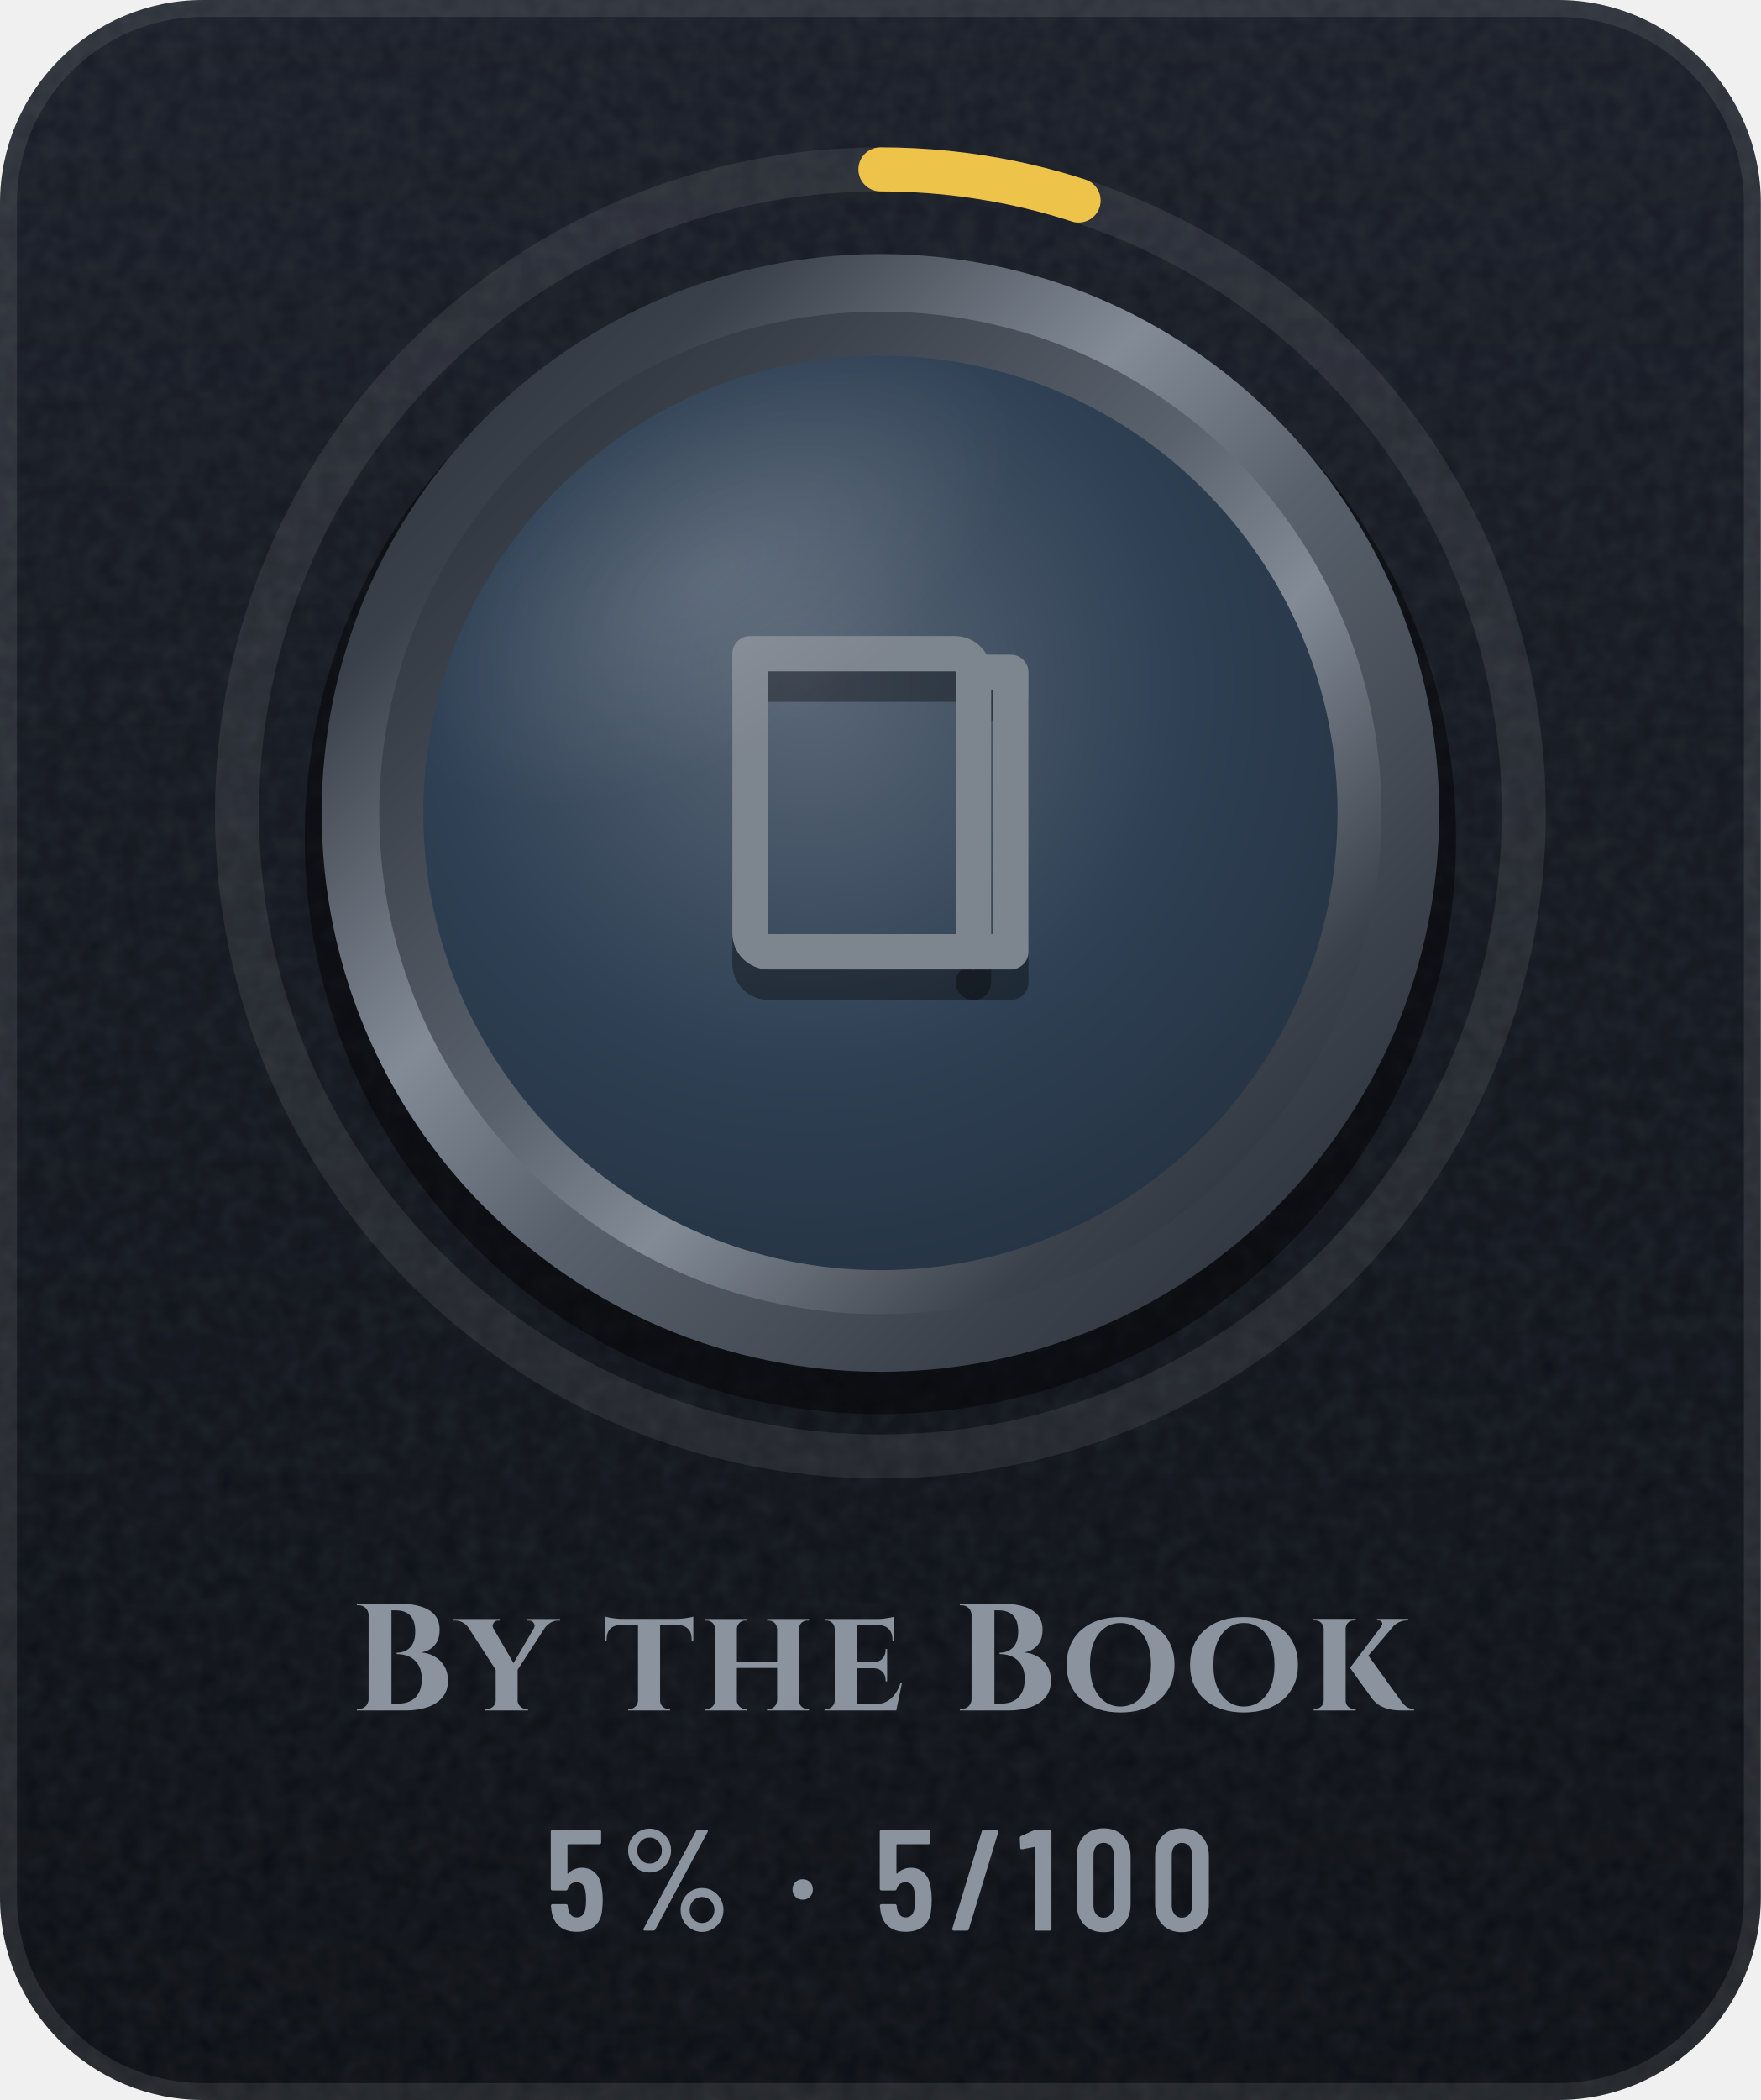
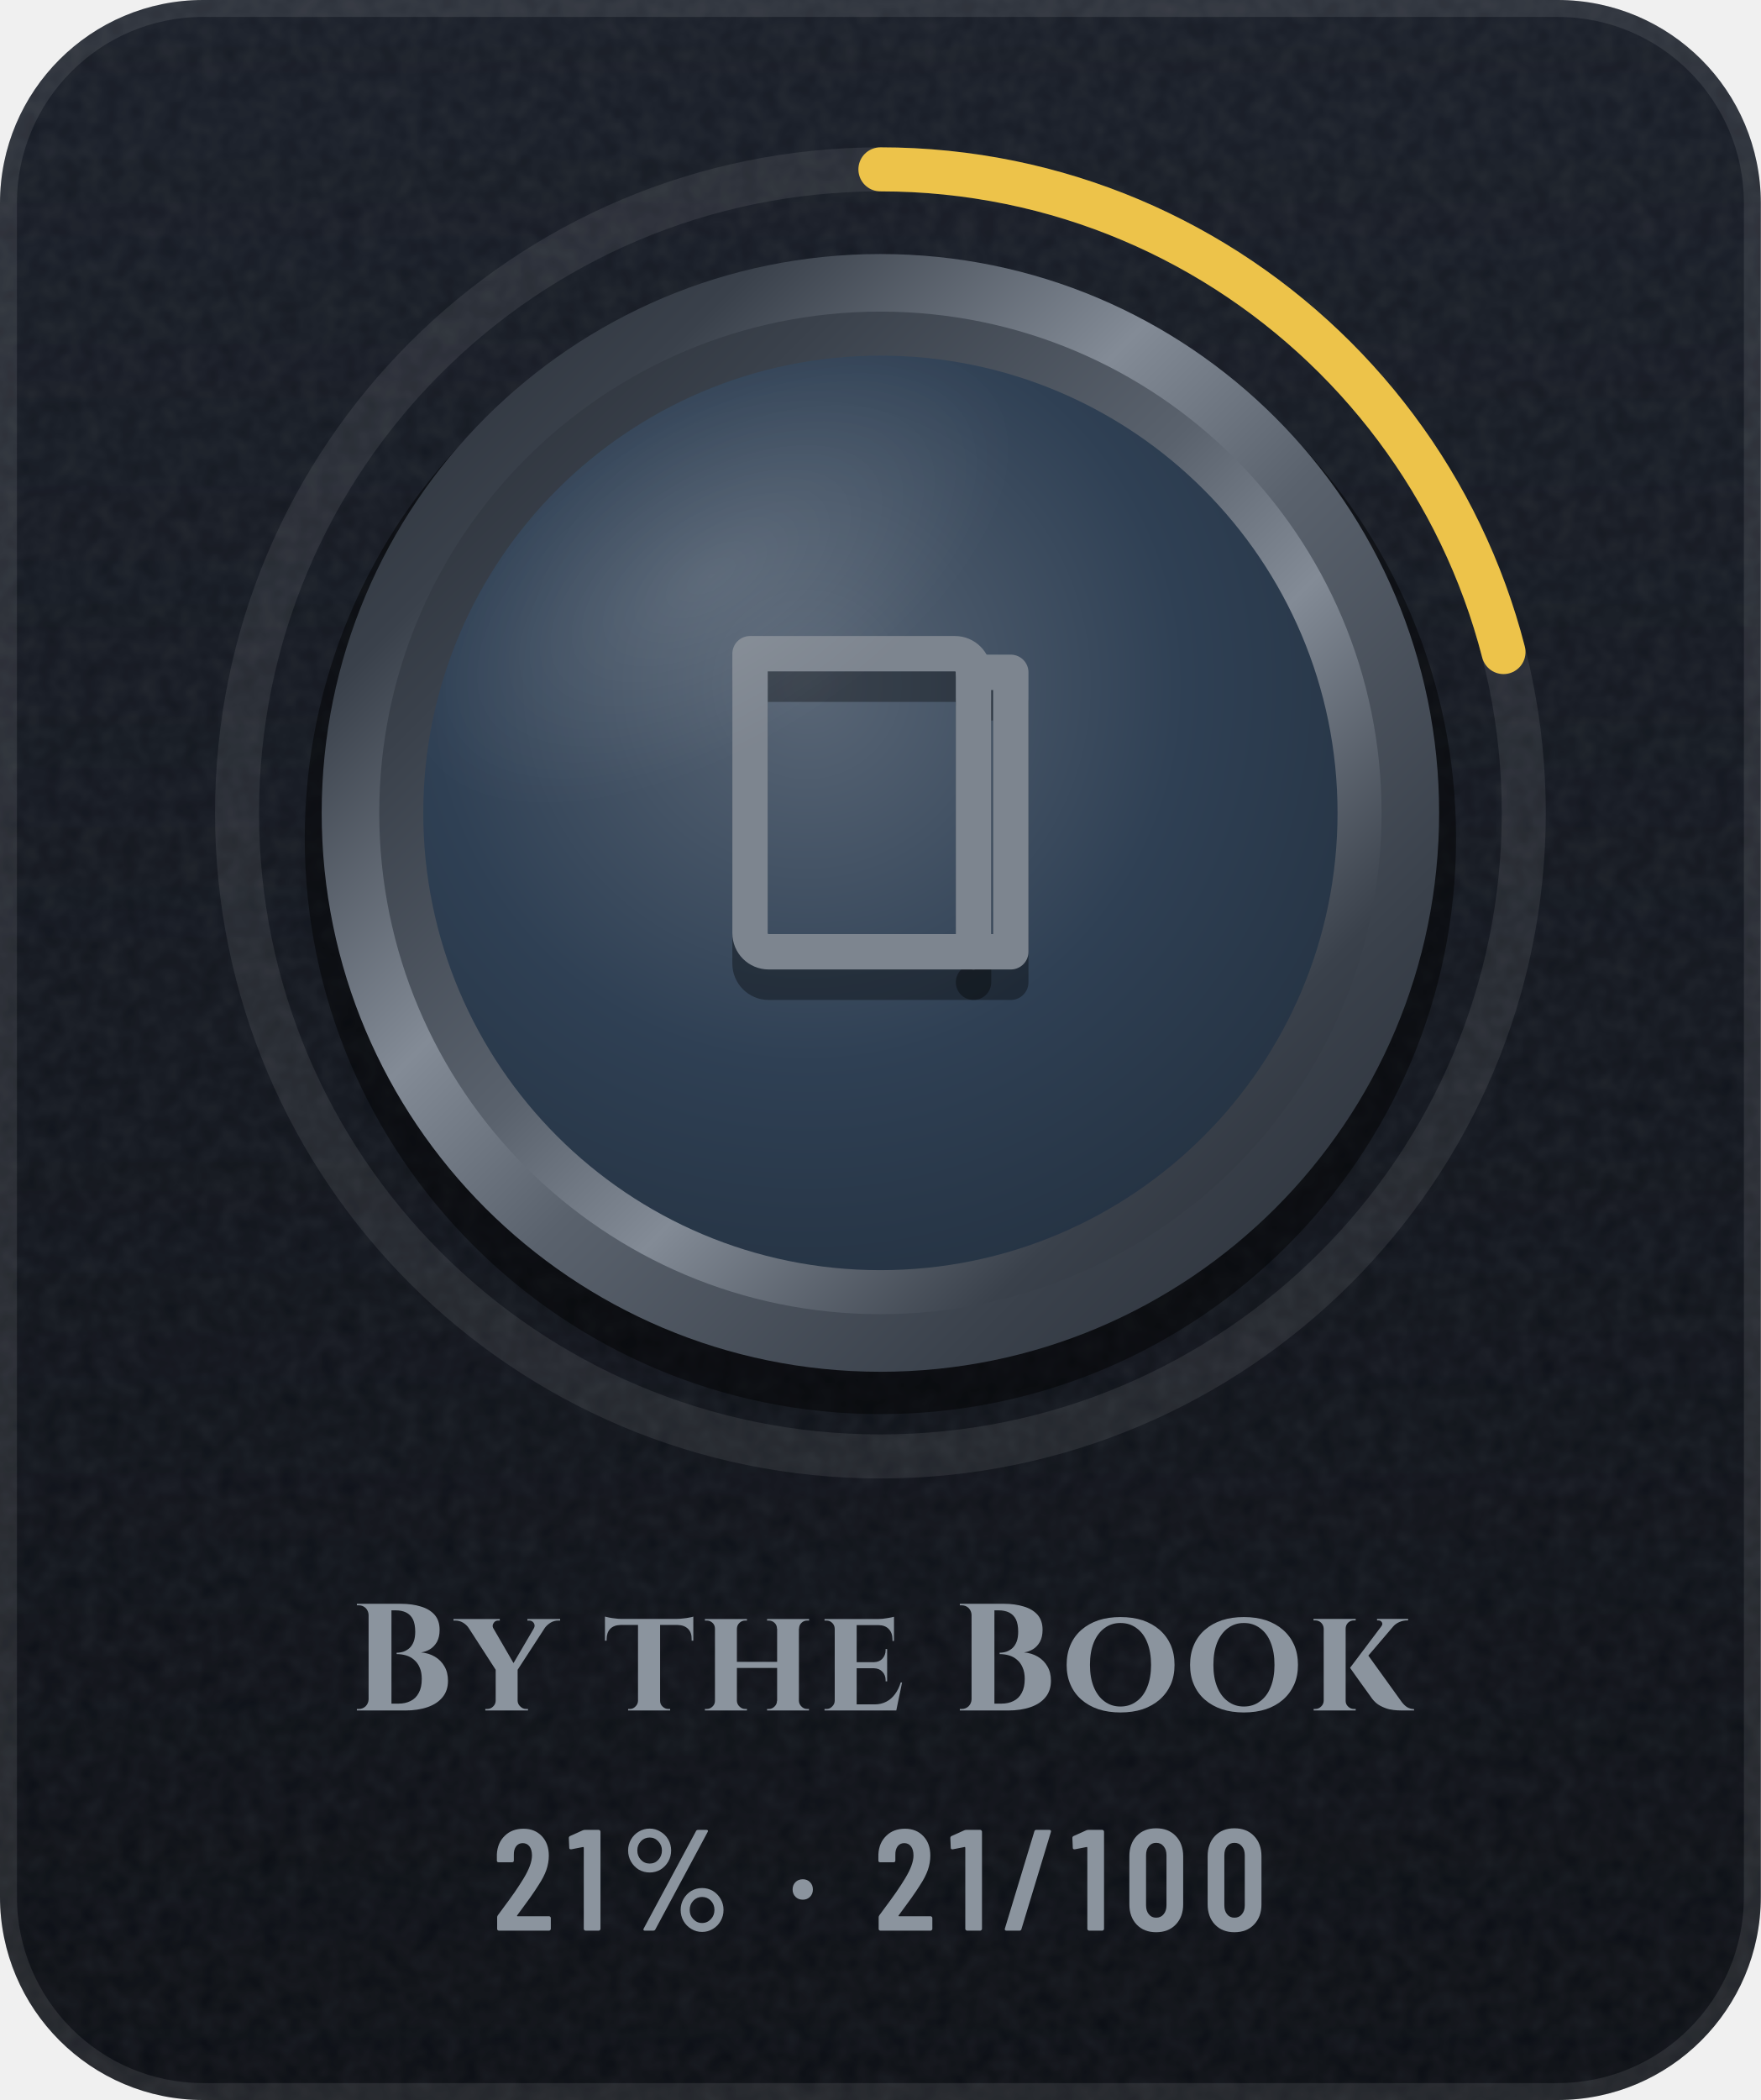
- <svg xmlns="http://www.w3.org/2000/svg" width="104" height="124" viewBox="0 0 104 124" role="img" aria-label="By the Book: 5% (5 of 100)">
+ <svg xmlns="http://www.w3.org/2000/svg" width="104" height="124" viewBox="0 0 104 124" role="img" aria-label="By the Book: 21% (21 of 100)">
  <defs>
    <linearGradient id="bg" x1="0" y1="0" x2="0" y2="1">
      <stop offset="0" stop-color="#171C26" />
      <stop offset="1" stop-color="#0A0D13" />
    </linearGradient>
    <clipPath id="card">
      <rect width="104" height="124" rx="12" />
    </clipPath>
    <filter id="grain" x="0" y="0" width="100%" height="100%">
      <feTurbulence type="fractalNoise" baseFrequency=".85" numOctaves="2" stitchTiles="stitch" />
      <feColorMatrix values="0 0 0 0 1 0 0 0 0 1 0 0 0 0 1 0 0 0 .07 0" />
    </filter>
    <radialGradient id="glow" cx=".5" cy=".5" r=".5">
      <stop offset="0" stop-color="#5A626D" stop-opacity="0" />
      <stop offset="1" stop-color="#5A626D" stop-opacity="0" />
    </radialGradient>
    <linearGradient id="mh" x1="0" y1="0" x2="1" y2="0">
      <stop offset="0" stop-color="#252A32" />
      <stop offset="0.2" stop-color="#3A414B" />
      <stop offset="0.4" stop-color="#838B96" />
      <stop offset="0.54" stop-color="#5A626D" />
      <stop offset="0.78" stop-color="#3A414B" />
      <stop offset="1" stop-color="#252A32" />
    </linearGradient>
    <linearGradient id="md" x1="0" y1="0" x2="1" y2="1">
      <stop offset="0" stop-color="#252A32" />
      <stop offset="0.2" stop-color="#3A414B" />
      <stop offset="0.4" stop-color="#838B96" />
      <stop offset="0.54" stop-color="#5A626D" />
      <stop offset="0.78" stop-color="#3A414B" />
      <stop offset="1" stop-color="#252A32" />
    </linearGradient>
    <linearGradient id="mdr" x1="1" y1="1" x2="0" y2="0">
      <stop offset="0" stop-color="#252A32" />
      <stop offset="0.2" stop-color="#3A414B" />
      <stop offset="0.4" stop-color="#838B96" />
      <stop offset="0.54" stop-color="#5A626D" />
      <stop offset="0.78" stop-color="#3A414B" />
      <stop offset="1" stop-color="#252A32" />
    </linearGradient>
    <linearGradient id="dia" x1="0" y1="0" x2="1" y2="0">
      <stop offset="0" stop-color="#6CCBFF" />
      <stop offset=".5" stop-color="#C4B2FF" />
      <stop offset="1" stop-color="#F29BDD" />
    </linearGradient>
    <linearGradient id="pb" x1="0" y1="0" x2="1" y2="0">
      <stop offset="0" stop-color="#8F5125" />
      <stop offset="1" stop-color="#F5C69A" />
    </linearGradient>
    <linearGradient id="shg" x1="0" y1="0" x2="1" y2="0">
      <stop offset="0" stop-color="#FFFFFF" stop-opacity="0" />
      <stop offset=".5" stop-color="#FFFFFF" stop-opacity=".6" />
      <stop offset="1" stop-color="#FFFFFF" stop-opacity="0" />
    </linearGradient>
    <radialGradient id="en" cx=".42" cy=".36" r=".75">
      <stop offset="0" stop-color="#596676" />
      <stop offset=".55" stop-color="#2F4054" />
      <stop offset="1" stop-color="#23303F" />
    </radialGradient>
    <linearGradient id="ig" gradientUnits="userSpaceOnUse" x1="0" y1="34" x2="0" y2="62">
      <stop offset="0" stop-color="#7D858F" />
      <stop offset="1" stop-color="#4E5661" />
    </linearGradient>
    <radialGradient id="gl" cx=".5" cy=".5" r=".5">
      <stop offset="0" stop-color="#FFFFFF" stop-opacity=".45" />
      <stop offset="1" stop-color="#FFFFFF" stop-opacity="0" />
    </radialGradient>
    <clipPath id="fc">
      <circle cx="52" cy="48" r="27" />
    </clipPath>
  </defs>
  <g clip-path="url(#card)">
    <rect width="104" height="124" fill="url(#bg)" />
    <rect width="104" height="124" filter="url(#grain)" />
  </g>
  <rect x=".5" y=".5" width="103" height="123" rx="11.5" fill="none" stroke="#FFFFFF" stroke-opacity=".09" />
  <circle cx="52" cy="48" r="48" fill="url(#glow)" />
  <circle cx="52" cy="48" r="38" fill="none" stroke="#FFFFFF" stroke-opacity=".08" stroke-width="2.6" />
-   <circle cx="52" cy="48" r="38" fill="none" stroke="#EDC34A" stroke-width="2.6" stroke-linecap="round" stroke-dasharray="11.9 238.8" transform="rotate(-90 52 48)" />
+   <circle cx="52" cy="48" r="38" fill="none" stroke="#EDC34A" stroke-width="2.6" stroke-linecap="round" stroke-dasharray="50.1 238.8" transform="rotate(-90 52 48)" />
  <circle cx="52" cy="49.5" r="34" fill="#000000" fill-opacity=".45" />
  <circle cx="52" cy="48" r="33" fill="url(#md)" />
  <circle cx="52" cy="48" r="29.6" fill="url(#mdr)" />
  <circle cx="52" cy="48" r="27" fill="url(#en)" />
  <g transform="translate(38.8 36) scale(1.1)" fill="none" stroke="#000000" stroke-width="1.9" stroke-linecap="round" stroke-linejoin="round" stroke-opacity=".35">
    <path d="M5 4h11a1 1 0 0 1 1 1v15H6a1 1 0 0 1-1-1z" />
    <path d="M17 5h2v15h-2" />
  </g>
  <g transform="translate(38.8 34.2) scale(1.1)" fill="none" stroke="url(#ig)" stroke-width="1.9" stroke-linecap="round" stroke-linejoin="round">
    <path d="M5 4h11a1 1 0 0 1 1 1v15H6a1 1 0 0 1-1-1z" />
    <path d="M17 5h2v15h-2" />
  </g>
  <g clip-path="url(#fc)">
    <ellipse cx="42" cy="34" rx="20" ry="10" transform="rotate(-32 42 34)" fill="url(#gl)" opacity=".25" />
  </g>
  <g transform="translate(20.7 101) scale(0.009 -0.009)" fill="#8B949E">
    <use href="#s66" x="0" />
    <use href="#s121" x="707" />
    <use href="#s116" x="1660" />
    <use href="#s104" x="2292" />
    <use href="#s101" x="3077" />
    <use href="#s66" x="3957" />
    <use href="#s111" x="4665" />
    <use href="#s111" x="5475" />
    <use href="#s107" x="6285" />
  </g>
-   <g transform="translate(32.2 114) scale(0.0085 -0.0085)" fill="#8B949E">
-     <use href="#m53" x="0" />
-     <use href="#m37" x="522" />
-     <use href="#m183" x="1682" />
-     <use href="#m53" x="2286" />
-     <use href="#m47" x="2808" />
-     <use href="#m49" x="3288" />
-     <use href="#m48" x="3656" />
-     <use href="#m48" x="4200" />
+   <g transform="translate(29.1 114) scale(0.0085 -0.0085)" fill="#8B949E">
+     <use href="#m50" x="0" />
+     <use href="#m49" x="519" />
+     <use href="#m37" x="887" />
+     <use href="#m183" x="2047" />
+     <use href="#m50" x="2651" />
+     <use href="#m49" x="3170" />
+     <use href="#m47" x="3538" />
+     <use href="#m49" x="4018" />
+     <use href="#m48" x="4386" />
+     <use href="#m48" x="4930" />
  </g>
  <defs>
    <path id="m37" d="M54 557Q54 598 74 633Q94 668 128 688Q163 709 204 709Q244 709 278 688Q313 668 333 633Q353 598 353 557Q353 515 333 480Q313 445 279 424Q245 404 204 404Q163 404 128 424Q94 445 74 480Q54 515 54 557ZM162 14 526 692Q530 700 541 700H599Q606 700 608 696Q610 692 607 686L243 8Q239 0 228 0H170Q163 0 161 4Q159 8 162 14ZM289 557Q289 594 264 620Q239 647 204 647Q168 647 143 621Q118 595 118 557Q118 519 143 492Q168 466 204 466Q240 466 264 492Q289 519 289 557ZM419 144Q419 185 439 220Q459 255 493 276Q527 296 568 296Q609 296 643 276Q677 255 697 220Q717 185 717 144Q717 102 697 67Q677 32 643 12Q609 -9 568 -9Q527 -9 493 12Q459 32 439 67Q419 102 419 144ZM654 144Q654 182 629 208Q604 234 568 234Q532 234 507 208Q482 182 482 144Q482 106 507 80Q532 53 568 53Q604 53 629 80Q654 106 654 144Z" />
    <path id="m47" d="M21 14 226 690Q229 700 239 700H331Q337 700 340 696Q343 692 341 686L136 10Q133 0 123 0H31Q25 0 22 4Q19 8 21 14Z" />
    <path id="m48" d="M38 183V517Q38 604 89 658Q140 711 224 711Q309 711 360 658Q412 604 412 517V183Q412 96 360 42Q309 -11 224 -11Q140 -11 89 42Q38 96 38 183ZM296 176V524Q296 563 276 586Q257 610 224 610Q192 610 173 586Q154 563 154 524V176Q154 137 173 114Q192 90 224 90Q257 90 276 114Q296 137 296 176Z" />
    <path id="m49" d="M122 700H218Q223 700 226 696Q230 693 230 688V12Q230 7 226 4Q223 0 218 0H126Q121 0 118 4Q114 7 114 12V576Q114 578 112 580Q111 582 109 581L27 565H24Q13 565 13 576L10 643Q10 653 18 657L107 697Q114 700 122 700Z" />
-     <path id="m53" d="M400 216Q400 175 396 146Q391 72 344 32Q297 -8 219 -8Q145 -8 99 30Q53 68 43 144L40 172Q40 184 52 184H144Q156 184 157 172Q157 166 159 154Q171 92 219 92Q244 92 260 108Q275 124 280 153Q284 178 284 217Q284 254 278 281Q273 307 258 322Q242 336 219 336Q171 336 157 290Q154 279 144 279H51Q46 279 42 282Q39 286 39 291V688Q39 693 42 696Q46 700 51 700H377Q382 700 386 696Q389 693 389 688V612Q389 607 386 604Q382 600 377 600H160Q155 600 155 595V400Q155 397 157 396Q159 396 161 398Q178 416 202 426Q227 437 254 437Q314 437 350 398Q387 360 394 290Q400 259 400 216Z" />
+     <path id="m50" d="M173 100H392Q397 100 400 96Q404 93 404 88V12Q404 7 400 4Q397 0 392 0H43Q38 0 34 4Q31 7 31 12V92Q31 101 36 107L75 160Q114 212 152 266Q189 320 215 363Q273 459 273 522Q273 562 256 585Q238 608 209 608Q180 608 163 586Q146 563 147 526V487Q147 482 144 478Q140 475 135 475H41Q36 475 32 478Q29 482 29 487V530Q33 610 84 659Q134 708 214 708Q293 708 342 656Q390 605 390 521Q390 471 373 422Q356 373 319 317Q294 277 260 229Q225 181 214 166Q184 126 170 106Q168 104 169 102Q170 100 173 100Z" />
    <path id="m183" d="M37 286Q37 317 57 337Q77 357 108 357Q139 357 158 337Q178 317 178 286Q178 255 158 235Q138 215 108 215Q77 215 57 235Q37 255 37 286Z" />
    <path id="s66" d="M119 73V627Q118 653 100 672Q81 690 55 690H42V700H331Q404 700 462 682Q519 665 552 628Q585 590 585 529Q585 483 568 451Q550 419 522 402Q494 385 463 381Q513 377 554 353Q594 329 617 289Q640 249 640 195Q640 131 605 88Q570 44 506 22Q443 0 359 0H42V10H55Q81 10 100 28Q118 47 119 73ZM269 657V45H315Q360 45 394 62Q429 79 448 115Q468 151 468 207Q468 251 454 282Q441 313 418 332Q396 352 366 361Q336 370 303 370V379Q326 379 348 386Q370 394 388 410Q405 426 415 452Q425 479 425 516Q425 567 410 598Q394 629 365 643Q336 657 298 657Z" />
    <path id="s101" d="M543 184 505 0H34V10H47Q69 10 84 26Q100 41 101 63V537Q100 560 84 575Q69 590 47 590H34V600H385Q414 600 446 606Q478 611 490 615V456H480V465Q480 509 456 534Q433 559 389 560H245V317H359Q394 318 414 340Q435 363 435 396V403H445V191H435V199Q435 232 414 254Q394 276 359 277H245V40H363Q406 40 440 58Q473 75 497 108Q521 140 534 184Z" />
    <path id="s104" d="M100 63V537Q100 560 84 575Q68 590 46 590H34V600H310V590H299Q277 590 261 575Q245 560 244 537V319H508V537H507Q507 560 491 575Q475 590 453 590H442V600H718V590H706Q683 590 668 575Q652 560 652 537H651V63Q652 41 668 26Q683 10 706 10H717V0H442V10H453Q475 10 491 26Q507 41 507 63H508V279H244V63Q245 41 261 26Q277 10 299 10H310V0H34V10H46Q68 10 84 26Q100 41 100 63Z" />
    <path id="s107" d="M102 63V537Q101 560 85 576Q69 591 46 591H35V601H312V591H301Q278 591 262 576Q246 560 246 537V63Q246 41 262 26Q278 10 301 10H312V0H36V10H46Q69 10 85 26Q101 41 102 63ZM656 601V591H652Q623 591 598 580Q573 569 557 550L395 360L606 67Q625 39 646 24Q667 10 695 9V0H618Q608 0 585 1Q562 2 532 8Q503 15 473 31Q443 47 420 77Q415 84 403 101Q391 118 374 141Q358 164 340 188Q323 212 308 233Q293 254 284 267L275 280L480 552Q491 566 484 578Q477 591 460 591H452V601Z" />
    <path id="s111" d="M388 613Q468 613 533 592Q598 570 645 529Q692 488 718 430Q743 372 743 299Q743 227 718 170Q692 112 645 71Q598 30 533 8Q468 -13 388 -13Q309 -13 244 8Q179 30 132 71Q85 112 60 170Q35 227 35 299Q35 372 60 430Q85 488 132 529Q179 570 244 592Q309 613 388 613ZM388 26Q449 26 494 60Q540 93 564 154Q589 215 589 299Q589 384 564 446Q540 507 494 540Q449 574 388 574Q328 574 283 540Q238 507 213 446Q188 384 188 299Q188 215 213 154Q238 93 283 60Q328 26 388 26Z" />
    <path id="s116" d="M590 616V458H579V467Q580 510 556 535Q531 560 488 561H372V63Q372 41 388 26Q404 10 427 10H438V0H162V10H173Q195 10 210 26Q226 41 227 63V561H112Q68 560 44 535Q21 510 21 467V458H10V616Q19 614 36 610Q54 606 76 604Q97 601 115 601H484Q503 601 525 604Q547 606 565 610Q583 613 590 616Z" />
    <path id="s121" d="M496 538Q507 557 496 574Q485 590 466 590H454V600H669V590H656Q629 590 606 576Q584 562 570 544L390 267V63Q391 41 408 26Q424 10 446 10H458V0H178V10H190Q213 10 229 26Q245 41 246 63V267L69 541Q55 562 32 576Q9 590 -19 590H-31V600H273V590H262Q242 590 232 573Q222 558 229 542L363 311L496 538Z" />
  </defs>
</svg>
